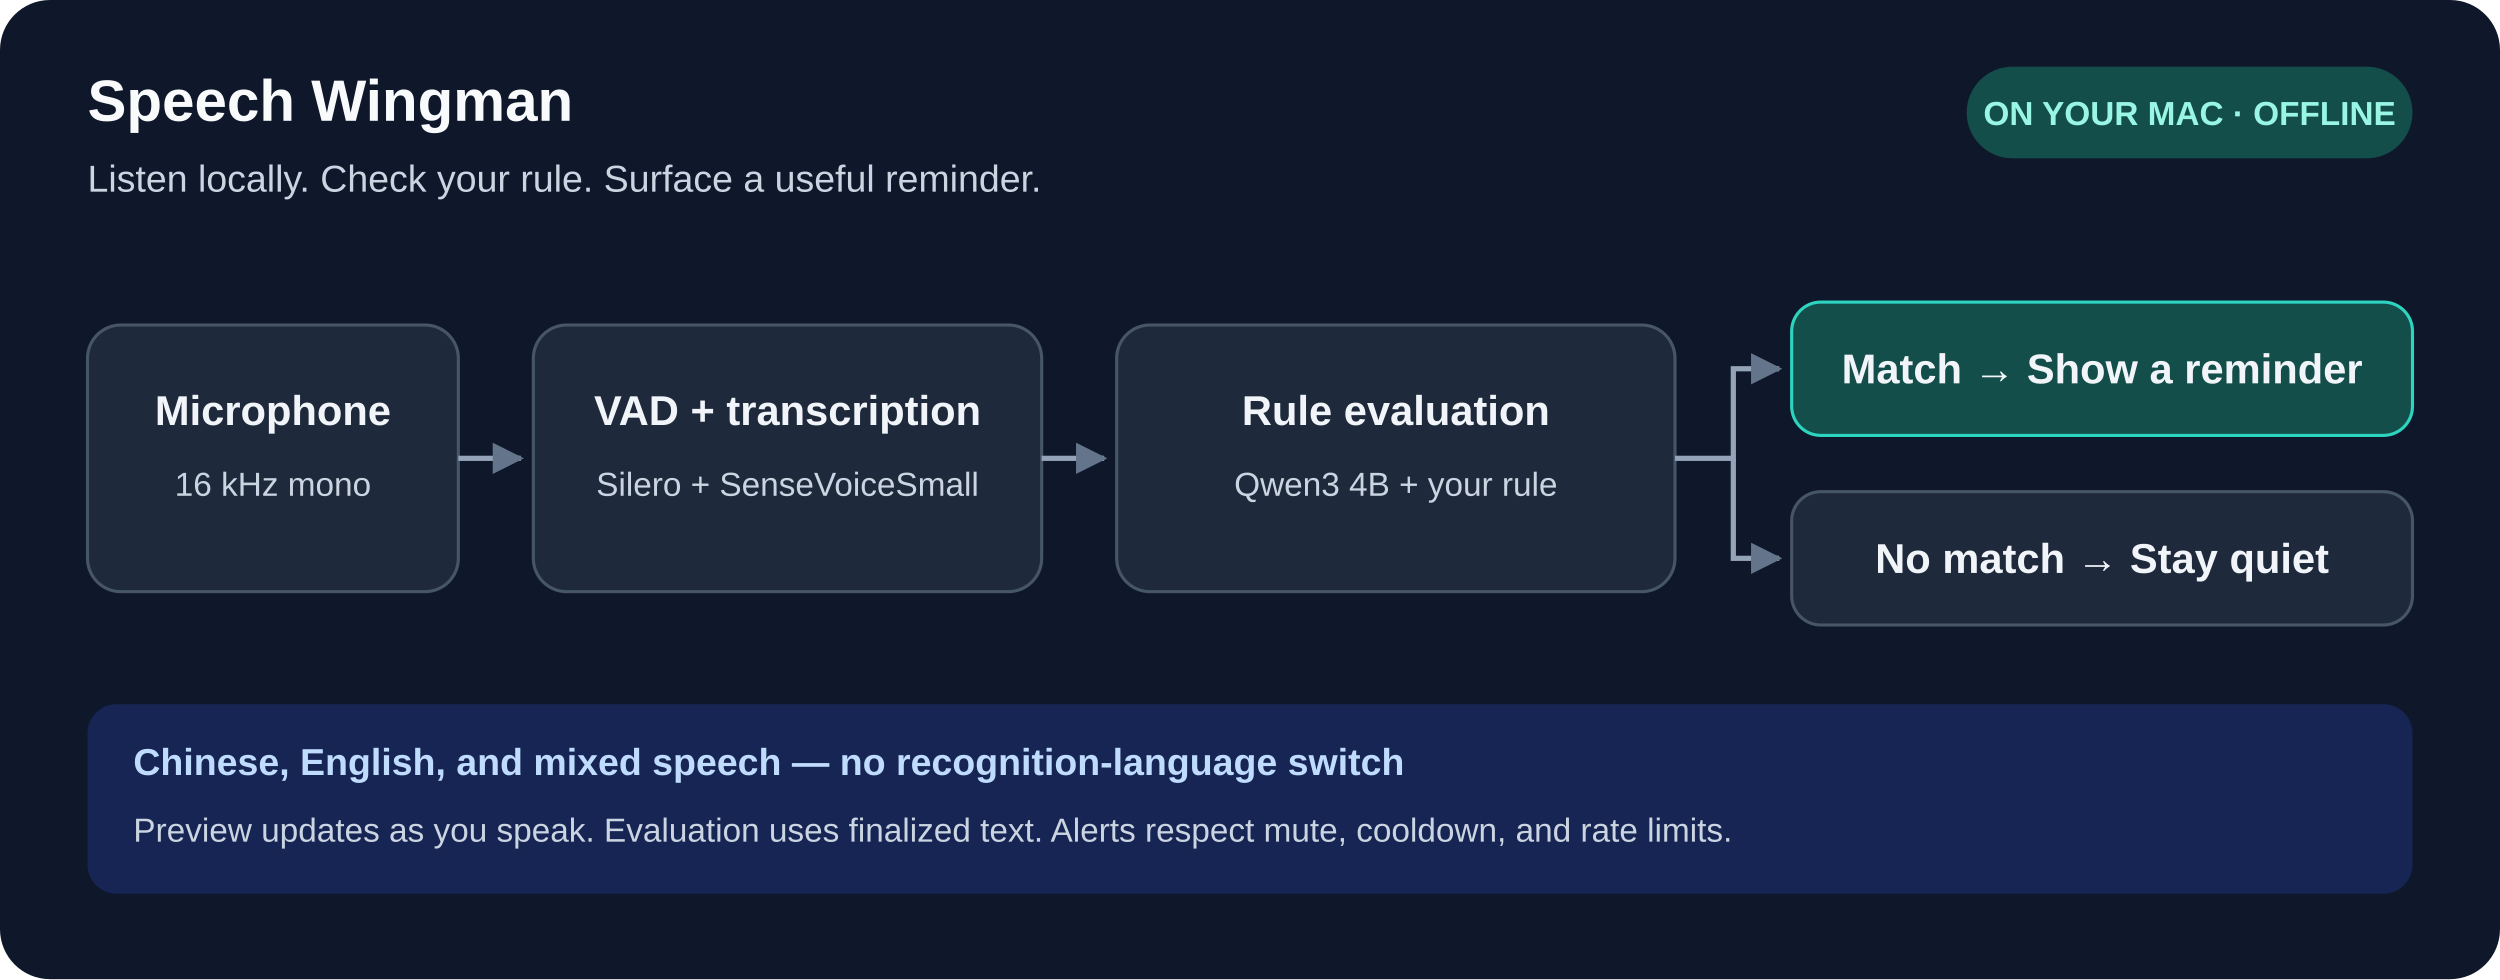
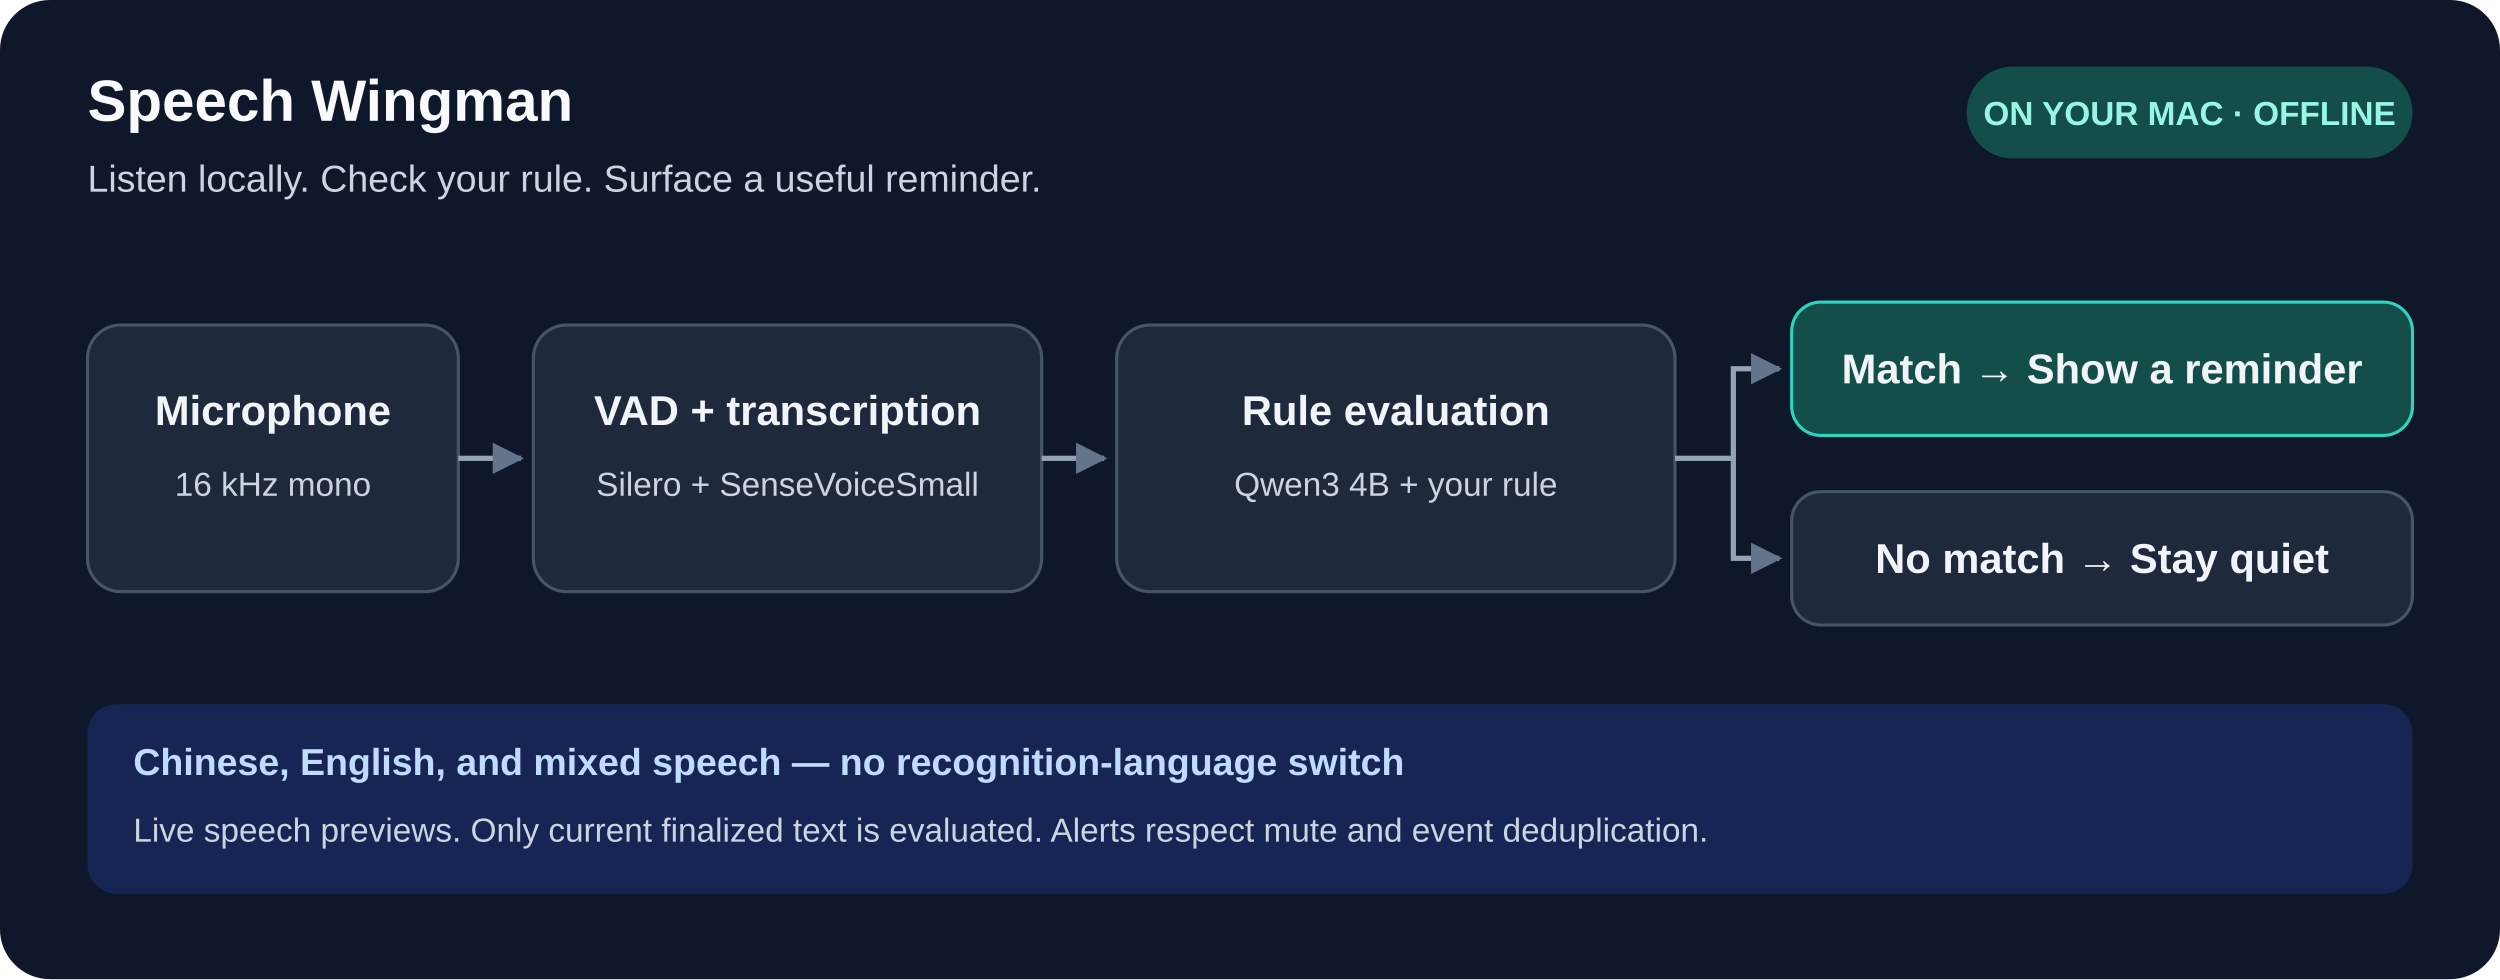
<svg xmlns="http://www.w3.org/2000/svg" width="1200" height="470" viewBox="0 0 1200 470" role="img" aria-labelledby="title desc">
  <defs>
    <marker id="arrow" viewBox="0 0 10 10" refX="9" refY="5" markerWidth="6" markerHeight="6" orient="auto-start-reverse">
      <path d="M 0 0 L 10 5 L 0 10 z" fill="#64748b" />
    </marker>
  </defs>
  <rect width="1200" height="470" rx="24" fill="#0f172a" />
  <g font-family="-apple-system,BlinkMacSystemFont,Segoe UI,Arial,sans-serif">
    <text x="42" y="58" fill="#f8fafc" font-size="28" font-weight="700">Speech Wingman</text>
    <text x="42" y="92" fill="#cbd5e1" font-size="18">Listen locally. Check your rule. Surface a useful reminder.</text>
    <rect x="944" y="32" width="214" height="44" rx="22" fill="#134e4a" />
    <text x="1051" y="60" text-anchor="middle" fill="#99f6e4" font-size="16" font-weight="600">ON YOUR MAC · OFFLINE</text>
    <g fill="#1e293b" stroke="#475569" stroke-width="1.5">
      <rect x="42" y="156" width="178" height="128" rx="16" />
      <rect x="256" y="156" width="244" height="128" rx="16" />
      <rect x="536" y="156" width="268" height="128" rx="16" />
      <rect x="860" y="145" width="298" height="64" rx="14" fill="#134e4a" stroke="#2dd4bf" />
      <rect x="860" y="236" width="298" height="64" rx="14" />
    </g>
    <g fill="#f1f5f9" font-size="20" font-weight="600" text-anchor="middle">
      <text x="131" y="204">Microphone</text>
      <text x="378" y="204">VAD + transcription</text>
      <text x="670" y="204">Rule evaluation</text>
      <text x="1009" y="184">Match → Show a reminder</text>
      <text x="1009" y="275">No match → Stay quiet</text>
    </g>
    <g fill="#cbd5e1" font-size="16" text-anchor="middle">
      <text x="131" y="238">16 kHz mono</text>
      <text x="378" y="238">Silero + SenseVoiceSmall</text>
      <text x="670" y="238">Qwen3 4B + your rule</text>
    </g>
    <g stroke="#94a3b8" stroke-width="2.5" fill="none" marker-end="url(#arrow)">
      <path d="M220 220 H250" />
      <path d="M500 220 H530" />
      <path d="M804 220 H832 V177 H854" />
      <path d="M832 220 V268 H854" />
    </g>
    <rect x="42" y="338" width="1116" height="91" rx="14" fill="#172554" />
    <text x="64" y="372" fill="#bfdbfe" font-size="18" font-weight="600">Chinese, English, and mixed speech — no recognition-language switch</text>
-     <text x="64" y="404" fill="#cbd5e1" font-size="16">Preview updates as you speak. Evaluation uses finalized text. Alerts respect mute, cooldown, and rate limits.</text>
+     <text x="64" y="404" fill="#cbd5e1" font-size="16">Live speech previews. Only current finalized text is evaluated. Alerts respect mute and event deduplication.</text>
  </g>
</svg>
